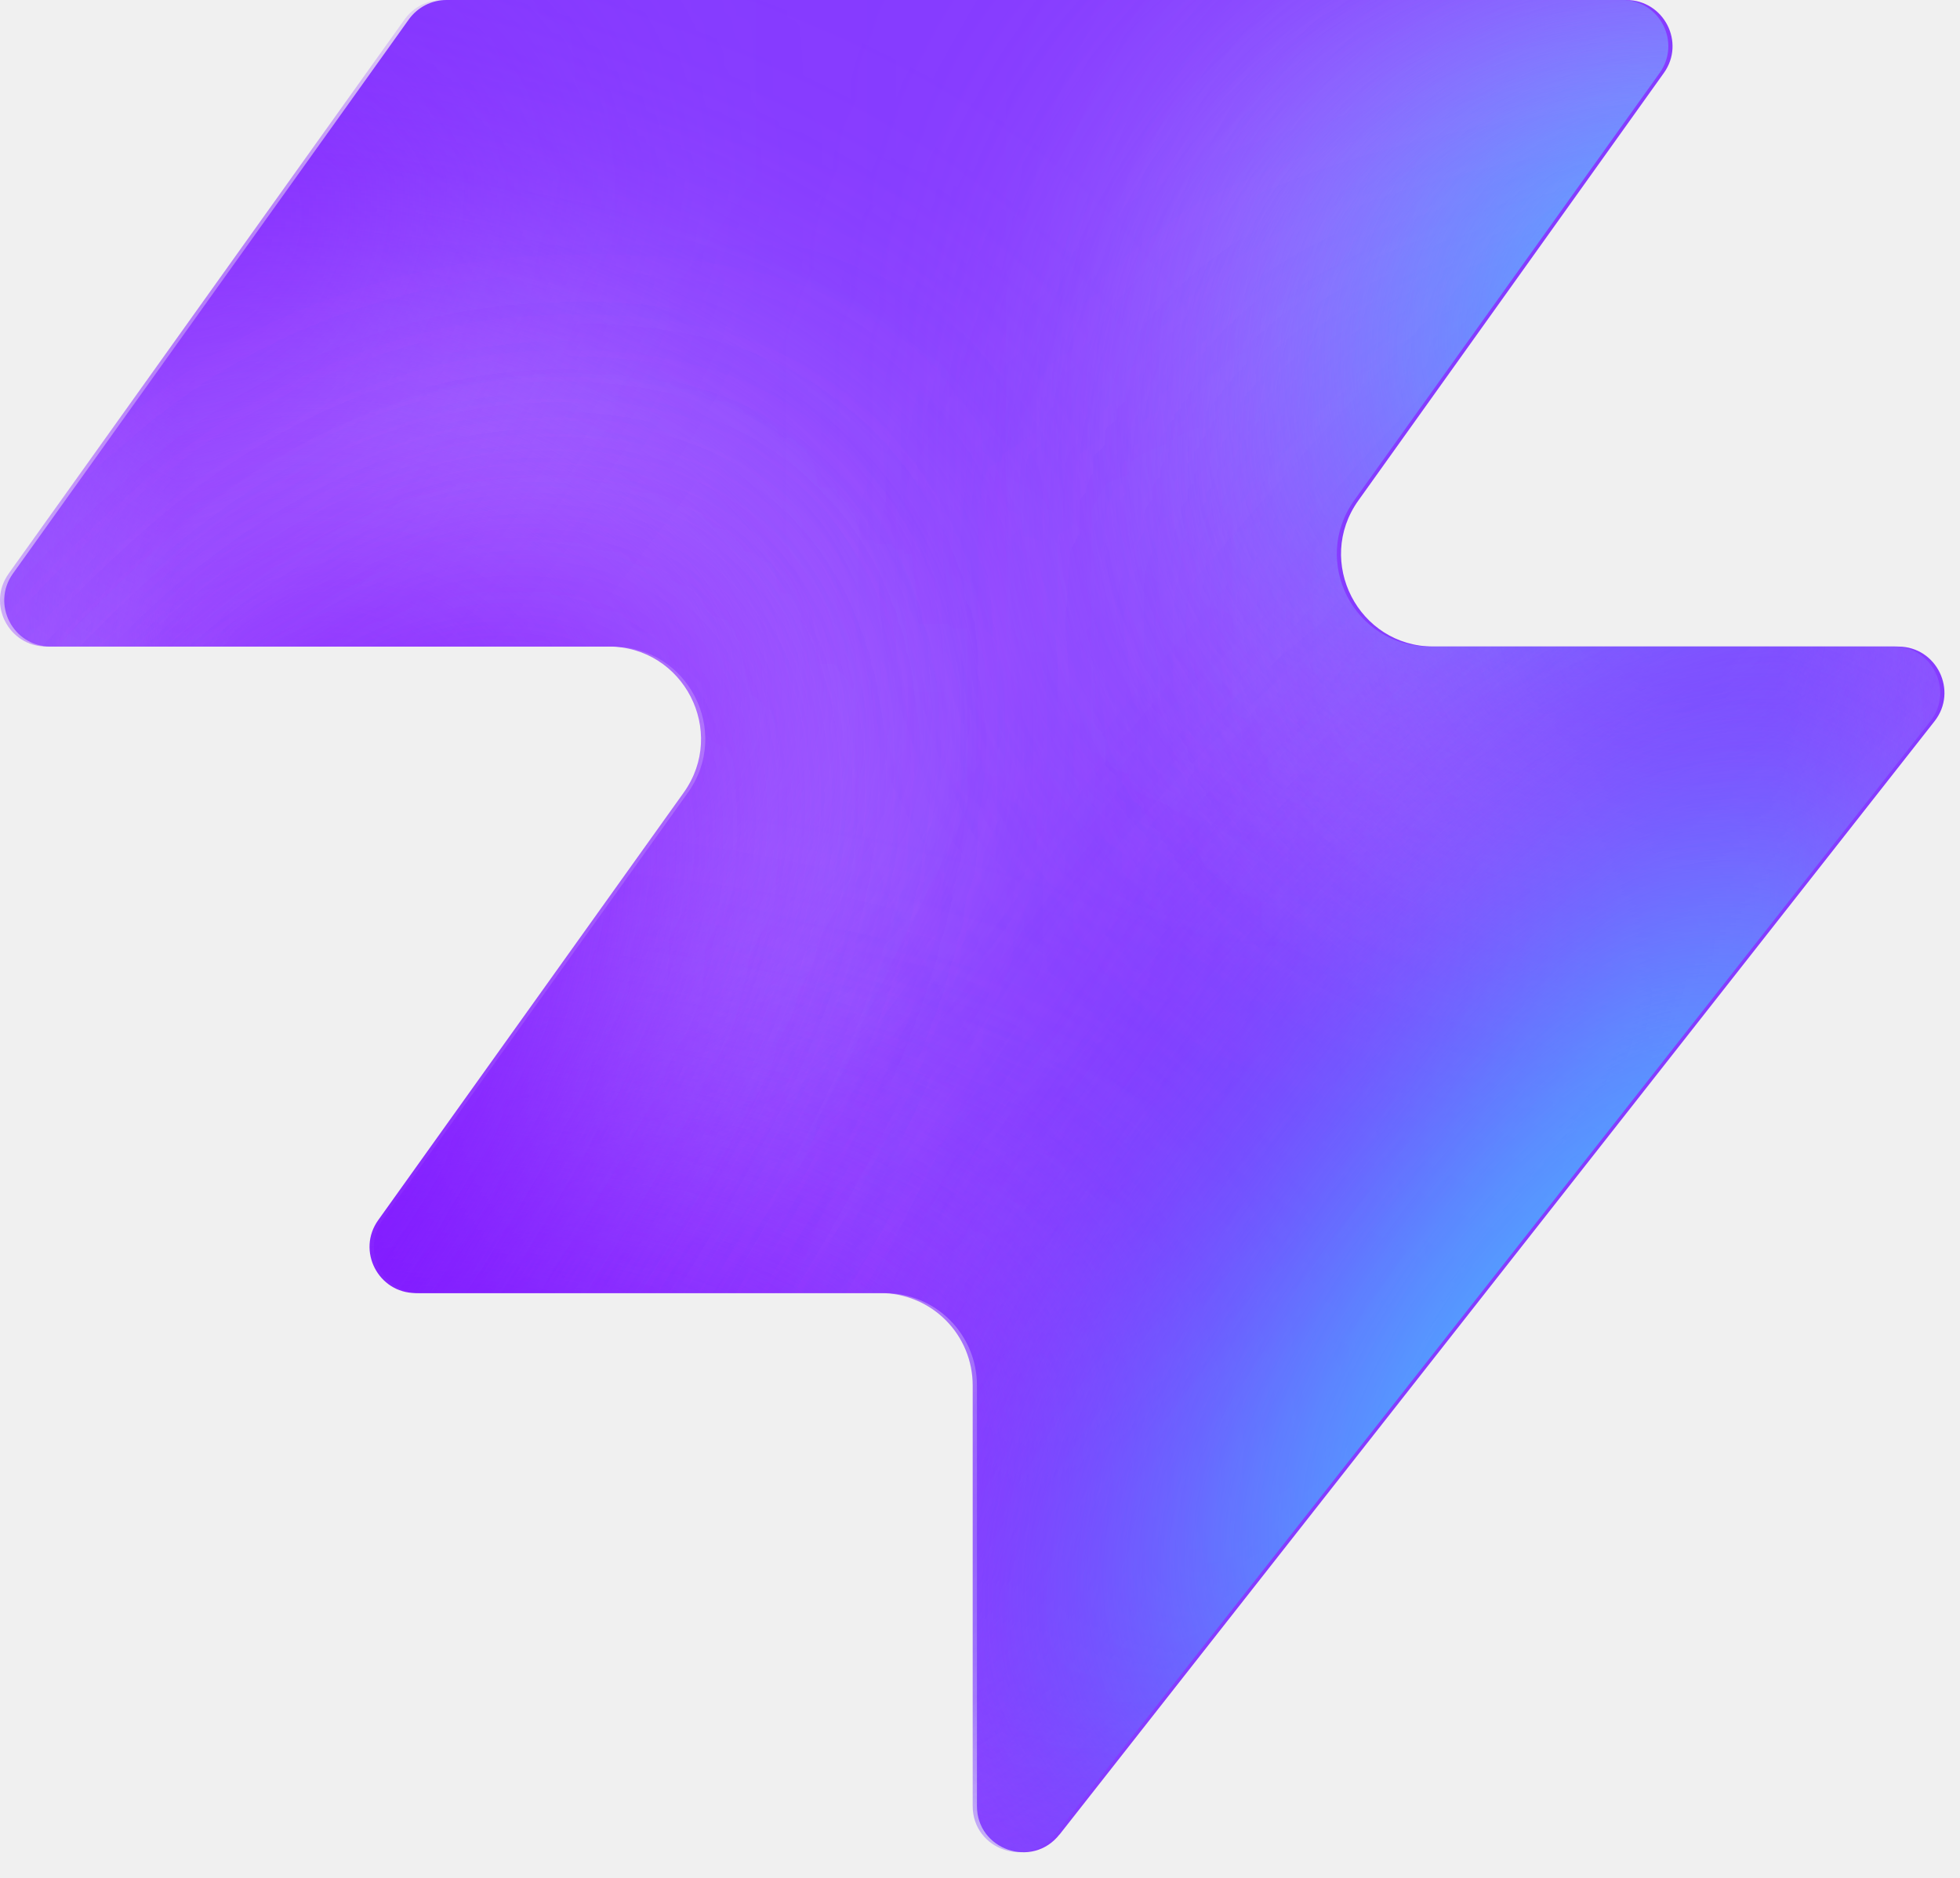
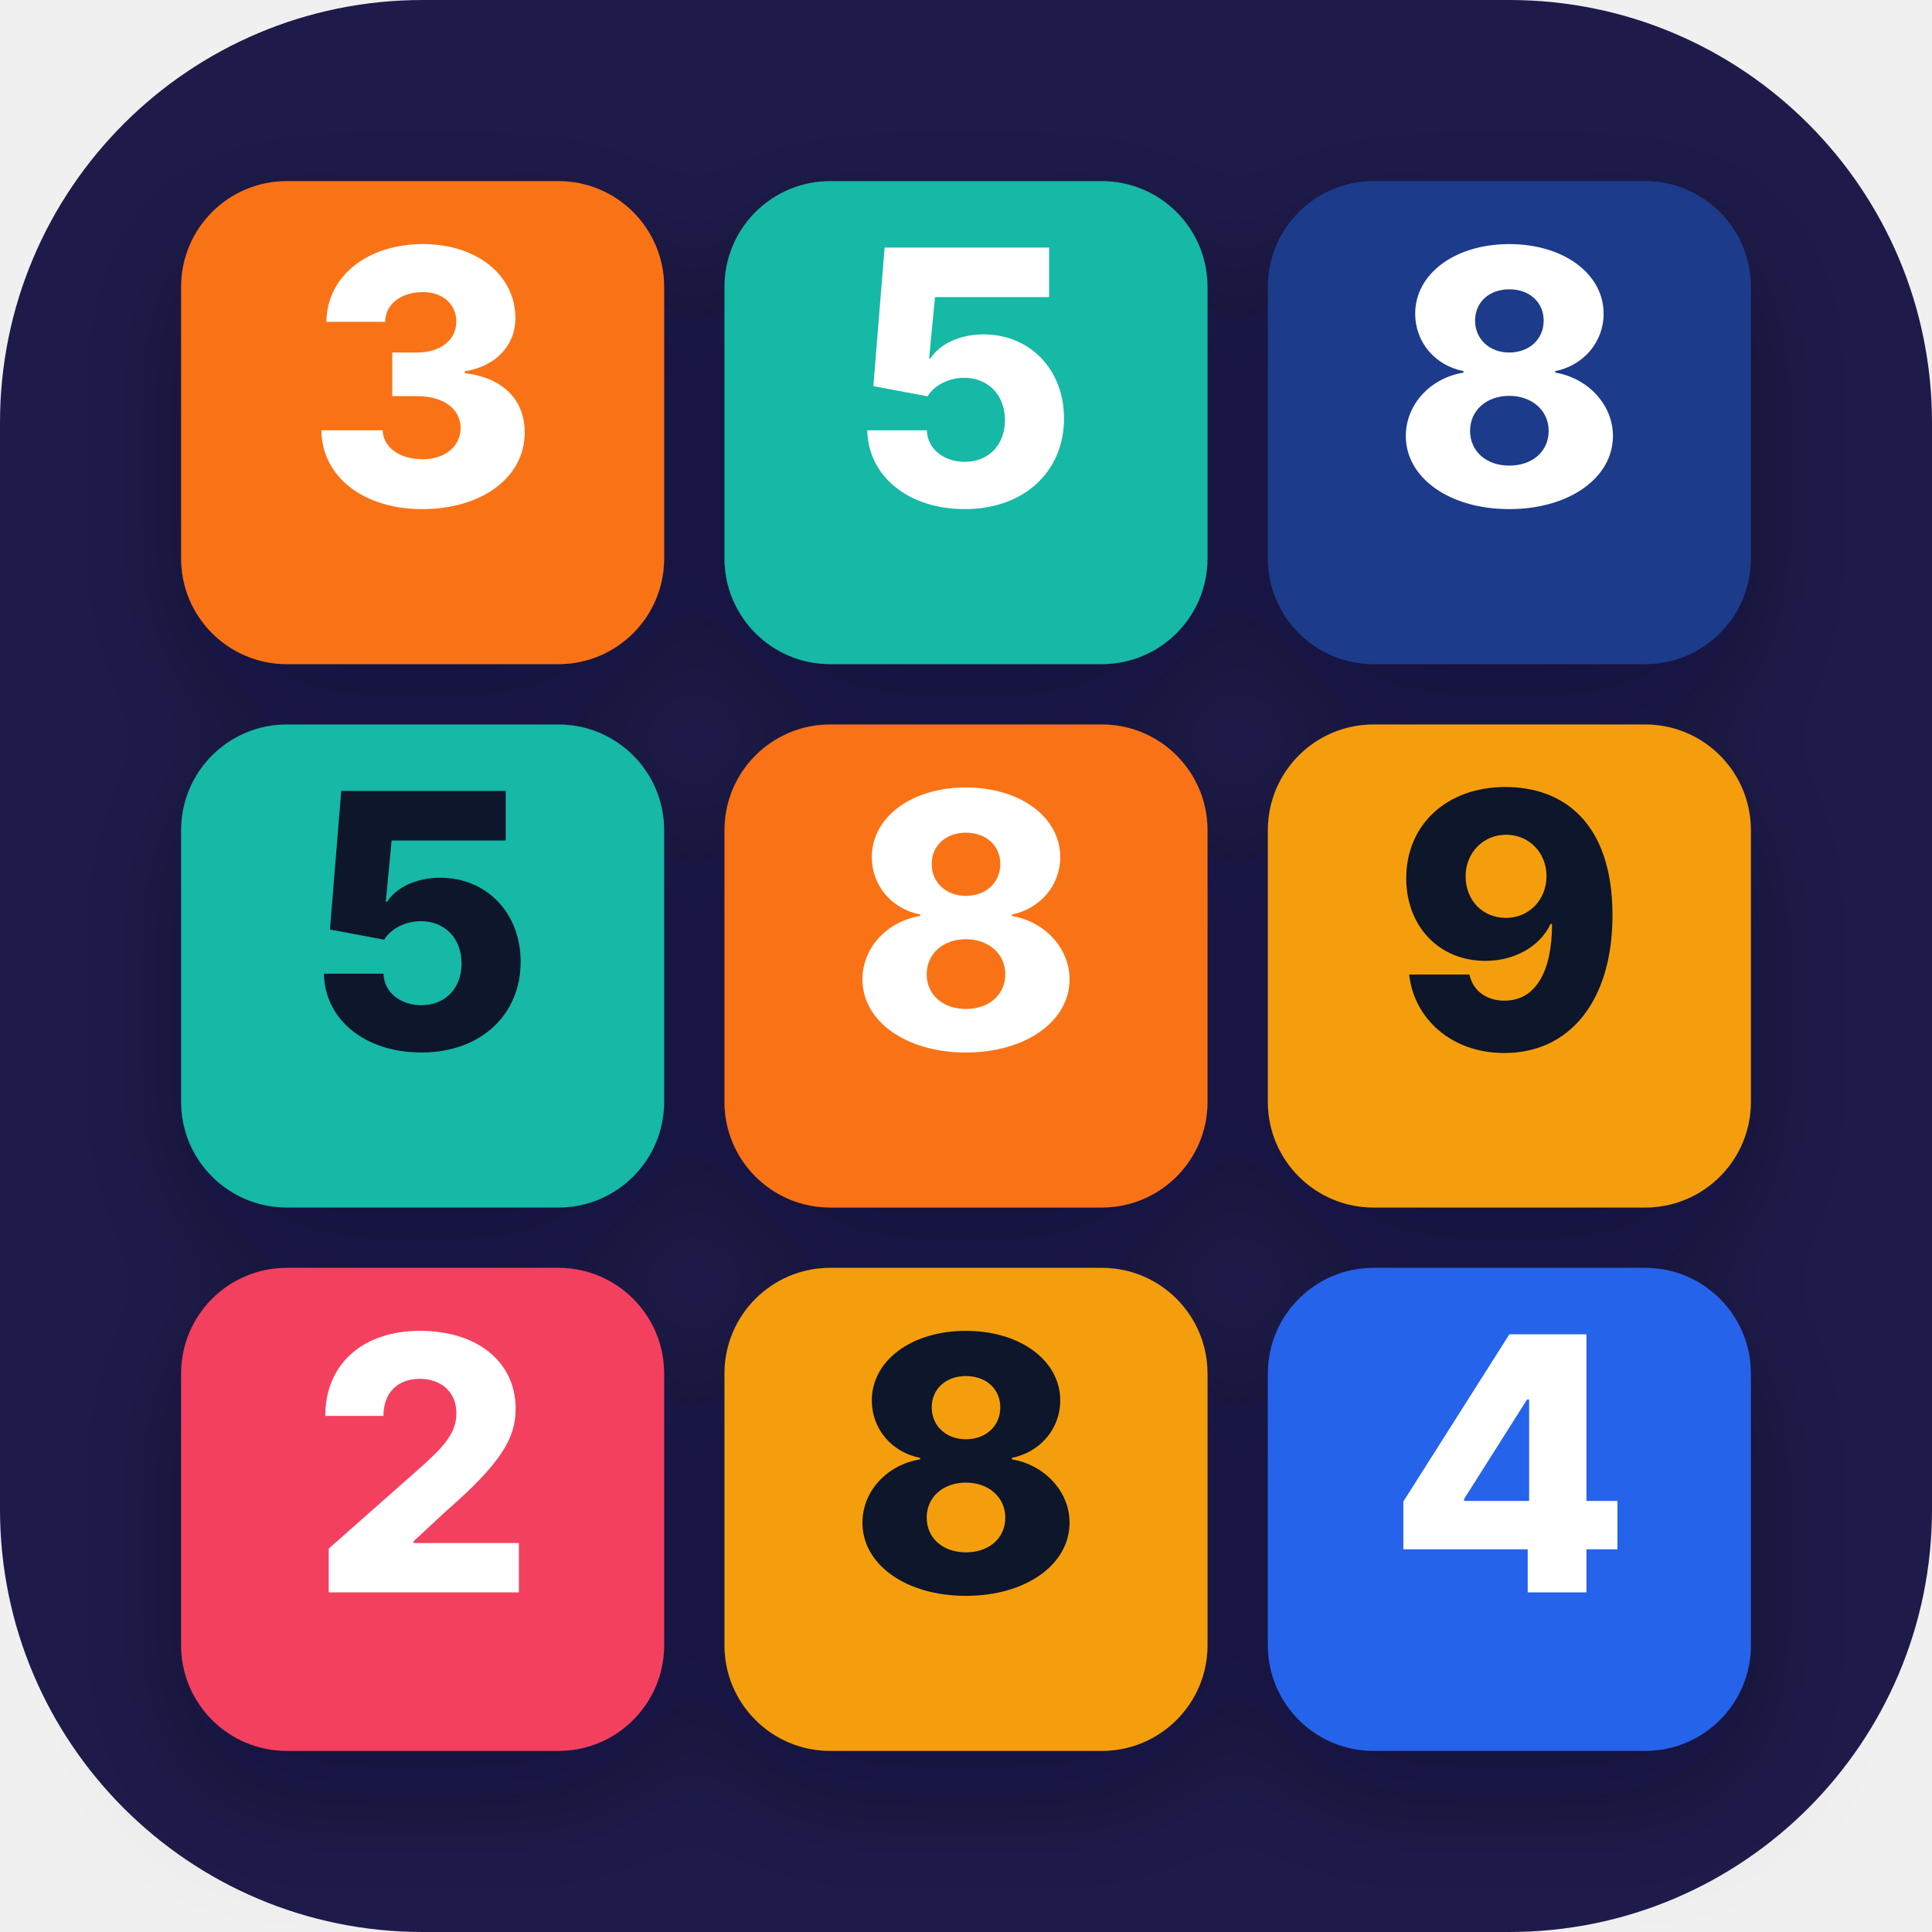
- <svg xmlns="http://www.w3.org/2000/svg" width="48" height="46" fill="none" viewBox="0 0 48 46">
-   <path fill="#863bff" d="M25.946 44.938c-.664.845-2.021.375-2.021-.698V33.937a2.26 2.26 0 0 0-2.262-2.262H10.287c-.92 0-1.456-1.04-.92-1.788l7.48-10.471c1.07-1.497 0-3.578-1.842-3.578H1.237c-.92 0-1.456-1.04-.92-1.788L10.013.474c.214-.297.556-.474.92-.474h28.894c.92 0 1.456 1.04.92 1.788l-7.48 10.471c-1.07 1.498 0 3.579 1.842 3.579h11.377c.943 0 1.473 1.088.89 1.83L25.947 44.94z" style="fill:#863bff;fill:color(display-p3 .525 .23 1);fill-opacity:1" />
-   <mask id="a" width="48" height="46" x="0" y="0" maskUnits="userSpaceOnUse" style="mask-type:alpha">
-     <path fill="#000" d="M25.842 44.938c-.664.844-2.021.375-2.021-.698V33.937a2.26 2.26 0 0 0-2.262-2.262H10.183c-.92 0-1.456-1.04-.92-1.788l7.48-10.471c1.07-1.498 0-3.579-1.842-3.579H1.133c-.92 0-1.456-1.04-.92-1.787L9.91.473c.214-.297.556-.474.92-.474h28.894c.92 0 1.456 1.04.92 1.788l-7.48 10.471c-1.07 1.498 0 3.578 1.842 3.578h11.377c.943 0 1.473 1.088.89 1.832L25.843 44.94z" style="fill:#000;fill-opacity:1" />
-   </mask>
-   <g mask="url(#a)">
-     <g filter="url(#b)">
-       <ellipse cx="5.508" cy="14.704" fill="#ede6ff" rx="5.508" ry="14.704" style="fill:#ede6ff;fill:color(display-p3 .927 .903 1);fill-opacity:1" transform="matrix(.00324 1 1 -.00324 -4.47 31.516)" />
-     </g>
-     <g filter="url(#c)">
-       <ellipse cx="10.399" cy="29.851" fill="#ede6ff" rx="10.399" ry="29.851" style="fill:#ede6ff;fill:color(display-p3 .927 .903 1);fill-opacity:1" transform="matrix(.00324 1 1 -.00324 -39.328 7.883)" />
-     </g>
-     <g filter="url(#d)">
-       <ellipse cx="5.508" cy="30.487" fill="#7e14ff" rx="5.508" ry="30.487" style="fill:#7e14ff;fill:color(display-p3 .492 .077 1);fill-opacity:1" transform="rotate(89.814 -25.913 -14.639)scale(1 -1)" />
-     </g>
-     <g filter="url(#e)">
-       <ellipse cx="5.508" cy="30.599" fill="#7e14ff" rx="5.508" ry="30.599" style="fill:#7e14ff;fill:color(display-p3 .492 .077 1);fill-opacity:1" transform="rotate(89.814 -32.644 -3.334)scale(1 -1)" />
-     </g>
-     <g filter="url(#f)">
-       <ellipse cx="5.508" cy="30.599" fill="#7e14ff" rx="5.508" ry="30.599" style="fill:#7e14ff;fill:color(display-p3 .492 .077 1);fill-opacity:1" transform="matrix(.00324 1 1 -.00324 -34.34 30.47)" />
-     </g>
-     <g filter="url(#g)">
-       <ellipse cx="14.072" cy="22.078" fill="#ede6ff" rx="14.072" ry="22.078" style="fill:#ede6ff;fill:color(display-p3 .927 .903 1);fill-opacity:1" transform="rotate(93.35 24.506 48.493)scale(-1 1)" />
-     </g>
-     <g filter="url(#h)">
-       <ellipse cx="3.47" cy="21.501" fill="#7e14ff" rx="3.47" ry="21.501" style="fill:#7e14ff;fill:color(display-p3 .492 .077 1);fill-opacity:1" transform="rotate(89.009 28.708 47.59)scale(-1 1)" />
-     </g>
-     <g filter="url(#i)">
-       <ellipse cx="3.47" cy="21.501" fill="#7e14ff" rx="3.47" ry="21.501" style="fill:#7e14ff;fill:color(display-p3 .492 .077 1);fill-opacity:1" transform="rotate(89.009 28.708 47.59)scale(-1 1)" />
-     </g>
-     <g filter="url(#j)">
-       <ellipse cx=".387" cy="8.972" fill="#7e14ff" rx="4.407" ry="29.108" style="fill:#7e14ff;fill:color(display-p3 .492 .077 1);fill-opacity:1" transform="rotate(39.51 .387 8.972)" />
-     </g>
-     <g filter="url(#k)">
-       <ellipse cx="47.523" cy="-6.092" fill="#7e14ff" rx="4.407" ry="29.108" style="fill:#7e14ff;fill:color(display-p3 .492 .077 1);fill-opacity:1" transform="rotate(37.892 47.523 -6.092)" />
-     </g>
-     <g filter="url(#l)">
-       <ellipse cx="41.412" cy="6.333" fill="#47bfff" rx="5.971" ry="9.665" style="fill:#47bfff;fill:color(display-p3 .28 .748 1);fill-opacity:1" transform="rotate(37.892 41.412 6.333)" />
-     </g>
-     <g filter="url(#m)">
-       <ellipse cx="-1.879" cy="38.332" fill="#7e14ff" rx="4.407" ry="29.108" style="fill:#7e14ff;fill:color(display-p3 .492 .077 1);fill-opacity:1" transform="rotate(37.892 -1.88 38.332)" />
-     </g>
-     <g filter="url(#n)">
-       <ellipse cx="-1.879" cy="38.332" fill="#7e14ff" rx="4.407" ry="29.108" style="fill:#7e14ff;fill:color(display-p3 .492 .077 1);fill-opacity:1" transform="rotate(37.892 -1.88 38.332)" />
-     </g>
-     <g filter="url(#o)">
-       <ellipse cx="35.651" cy="29.907" fill="#7e14ff" rx="4.407" ry="29.108" style="fill:#7e14ff;fill:color(display-p3 .492 .077 1);fill-opacity:1" transform="rotate(37.892 35.651 29.907)" />
-     </g>
-     <g filter="url(#p)">
-       <ellipse cx="38.418" cy="32.4" fill="#47bfff" rx="5.971" ry="15.297" style="fill:#47bfff;fill:color(display-p3 .28 .748 1);fill-opacity:1" transform="rotate(37.892 38.418 32.4)" />
-     </g>
-   </g>
+ <svg xmlns="http://www.w3.org/2000/svg" viewBox="0 0 512 512" width="100%" height="100%">
  <defs>
-     <filter id="b" width="60.045" height="41.654" x="-19.77" y="16.149" color-interpolation-filters="sRGB" filterUnits="userSpaceOnUse">
-       <feFlood flood-opacity="0" result="BackgroundImageFix" />
-       <feBlend in="SourceGraphic" in2="BackgroundImageFix" result="shape" />
-       <feGaussianBlur result="effect1_foregroundBlur_2002_17158" stdDeviation="7.659" />
-     </filter>
-     <filter id="c" width="90.34" height="51.437" x="-54.613" y="-7.533" color-interpolation-filters="sRGB" filterUnits="userSpaceOnUse">
-       <feFlood flood-opacity="0" result="BackgroundImageFix" />
-       <feBlend in="SourceGraphic" in2="BackgroundImageFix" result="shape" />
-       <feGaussianBlur result="effect1_foregroundBlur_2002_17158" stdDeviation="7.659" />
-     </filter>
-     <filter id="d" width="79.355" height="29.4" x="-49.64" y="2.03" color-interpolation-filters="sRGB" filterUnits="userSpaceOnUse">
-       <feFlood flood-opacity="0" result="BackgroundImageFix" />
-       <feBlend in="SourceGraphic" in2="BackgroundImageFix" result="shape" />
-       <feGaussianBlur result="effect1_foregroundBlur_2002_17158" stdDeviation="4.596" />
-     </filter>
-     <filter id="e" width="79.579" height="29.4" x="-45.045" y="20.029" color-interpolation-filters="sRGB" filterUnits="userSpaceOnUse">
-       <feFlood flood-opacity="0" result="BackgroundImageFix" />
-       <feBlend in="SourceGraphic" in2="BackgroundImageFix" result="shape" />
-       <feGaussianBlur result="effect1_foregroundBlur_2002_17158" stdDeviation="4.596" />
-     </filter>
-     <filter id="f" width="79.579" height="29.4" x="-43.513" y="21.178" color-interpolation-filters="sRGB" filterUnits="userSpaceOnUse">
-       <feFlood flood-opacity="0" result="BackgroundImageFix" />
-       <feBlend in="SourceGraphic" in2="BackgroundImageFix" result="shape" />
-       <feGaussianBlur result="effect1_foregroundBlur_2002_17158" stdDeviation="4.596" />
-     </filter>
-     <filter id="g" width="74.749" height="58.852" x="15.756" y="-17.901" color-interpolation-filters="sRGB" filterUnits="userSpaceOnUse">
-       <feFlood flood-opacity="0" result="BackgroundImageFix" />
-       <feBlend in="SourceGraphic" in2="BackgroundImageFix" result="shape" />
-       <feGaussianBlur result="effect1_foregroundBlur_2002_17158" stdDeviation="7.659" />
-     </filter>
-     <filter id="h" width="61.377" height="25.362" x="23.548" y="2.284" color-interpolation-filters="sRGB" filterUnits="userSpaceOnUse">
-       <feFlood flood-opacity="0" result="BackgroundImageFix" />
-       <feBlend in="SourceGraphic" in2="BackgroundImageFix" result="shape" />
-       <feGaussianBlur result="effect1_foregroundBlur_2002_17158" stdDeviation="4.596" />
-     </filter>
-     <filter id="i" width="61.377" height="25.362" x="23.548" y="2.284" color-interpolation-filters="sRGB" filterUnits="userSpaceOnUse">
-       <feFlood flood-opacity="0" result="BackgroundImageFix" />
-       <feBlend in="SourceGraphic" in2="BackgroundImageFix" result="shape" />
-       <feGaussianBlur result="effect1_foregroundBlur_2002_17158" stdDeviation="4.596" />
-     </filter>
-     <filter id="j" width="56.045" height="63.649" x="-27.636" y="-22.853" color-interpolation-filters="sRGB" filterUnits="userSpaceOnUse">
-       <feFlood flood-opacity="0" result="BackgroundImageFix" />
-       <feBlend in="SourceGraphic" in2="BackgroundImageFix" result="shape" />
-       <feGaussianBlur result="effect1_foregroundBlur_2002_17158" stdDeviation="4.596" />
-     </filter>
-     <filter id="k" width="54.814" height="64.646" x="20.116" y="-38.415" color-interpolation-filters="sRGB" filterUnits="userSpaceOnUse">
-       <feFlood flood-opacity="0" result="BackgroundImageFix" />
-       <feBlend in="SourceGraphic" in2="BackgroundImageFix" result="shape" />
-       <feGaussianBlur result="effect1_foregroundBlur_2002_17158" stdDeviation="4.596" />
-     </filter>
-     <filter id="l" width="33.541" height="35.313" x="24.641" y="-11.323" color-interpolation-filters="sRGB" filterUnits="userSpaceOnUse">
-       <feFlood flood-opacity="0" result="BackgroundImageFix" />
-       <feBlend in="SourceGraphic" in2="BackgroundImageFix" result="shape" />
-       <feGaussianBlur result="effect1_foregroundBlur_2002_17158" stdDeviation="4.596" />
-     </filter>
-     <filter id="m" width="54.814" height="64.646" x="-29.286" y="6.009" color-interpolation-filters="sRGB" filterUnits="userSpaceOnUse">
-       <feFlood flood-opacity="0" result="BackgroundImageFix" />
-       <feBlend in="SourceGraphic" in2="BackgroundImageFix" result="shape" />
-       <feGaussianBlur result="effect1_foregroundBlur_2002_17158" stdDeviation="4.596" />
-     </filter>
-     <filter id="n" width="54.814" height="64.646" x="-29.286" y="6.009" color-interpolation-filters="sRGB" filterUnits="userSpaceOnUse">
-       <feFlood flood-opacity="0" result="BackgroundImageFix" />
-       <feBlend in="SourceGraphic" in2="BackgroundImageFix" result="shape" />
-       <feGaussianBlur result="effect1_foregroundBlur_2002_17158" stdDeviation="4.596" />
-     </filter>
-     <filter id="o" width="54.814" height="64.646" x="8.244" y="-2.416" color-interpolation-filters="sRGB" filterUnits="userSpaceOnUse">
-       <feFlood flood-opacity="0" result="BackgroundImageFix" />
-       <feBlend in="SourceGraphic" in2="BackgroundImageFix" result="shape" />
-       <feGaussianBlur result="effect1_foregroundBlur_2002_17158" stdDeviation="4.596" />
-     </filter>
-     <filter id="p" width="39.409" height="43.623" x="18.713" y="10.588" color-interpolation-filters="sRGB" filterUnits="userSpaceOnUse">
-       <feFlood flood-opacity="0" result="BackgroundImageFix" />
-       <feBlend in="SourceGraphic" in2="BackgroundImageFix" result="shape" />
-       <feGaussianBlur result="effect1_foregroundBlur_2002_17158" stdDeviation="4.596" />
+     <filter id="shadow" x="-10%" y="-10%" width="130%" height="130%">
+       <feDropShadow dx="0" dy="12" stdDeviation="16" flood-color="#020617" flood-opacity="0.35" />
    </filter>
  </defs>
+   <rect width="512" height="512" rx="112" fill="#1e1b4b" />
+   <g filter="url(#shadow)">
+     <rect x="48" y="48" width="128" height="128" rx="28" fill="#f97316" />
+     <text x="112" y="134" font-family="system-ui, -apple-system, sans-serif" font-weight="800" font-size="94" fill="#ffffff" text-anchor="middle">3</text>
+     <rect x="192" y="48" width="128" height="128" rx="28" fill="#14b8a6" />
+     <text x="256" y="134" font-family="system-ui, -apple-system, sans-serif" font-weight="800" font-size="94" fill="#ffffff" text-anchor="middle">5</text>
+     <rect x="336" y="48" width="128" height="128" rx="28" fill="#1e3a8a" />
+     <text x="400" y="134" font-family="system-ui, -apple-system, sans-serif" font-weight="800" font-size="94" fill="#ffffff" text-anchor="middle">8</text>
+     <rect x="48" y="192" width="128" height="128" rx="28" fill="#14b8a6" />
+     <text x="112" y="278" font-family="system-ui, -apple-system, sans-serif" font-weight="800" font-size="94" fill="#0f172a" text-anchor="middle">5</text>
+     <rect x="192" y="192" width="128" height="128" rx="28" fill="#f97316" />
+     <text x="256" y="278" font-family="system-ui, -apple-system, sans-serif" font-weight="800" font-size="94" fill="#ffffff" text-anchor="middle">8</text>
+     <rect x="336" y="192" width="128" height="128" rx="28" fill="#f59e0b" />
+     <text x="400" y="278" font-family="system-ui, -apple-system, sans-serif" font-weight="800" font-size="94" fill="#0f172a" text-anchor="middle">9</text>
+     <rect x="48" y="336" width="128" height="128" rx="28" fill="#f43f5e" />
+     <text x="112" y="422" font-family="system-ui, -apple-system, sans-serif" font-weight="800" font-size="94" fill="#ffffff" text-anchor="middle">2</text>
+     <rect x="192" y="336" width="128" height="128" rx="28" fill="#f59e0b" />
+     <text x="256" y="422" font-family="system-ui, -apple-system, sans-serif" font-weight="800" font-size="94" fill="#0f172a" text-anchor="middle">8</text>
+     <rect x="336" y="336" width="128" height="128" rx="28" fill="#2563eb" />
+     <text x="400" y="422" font-family="system-ui, -apple-system, sans-serif" font-weight="800" font-size="94" fill="#ffffff" text-anchor="middle">4</text>
+   </g>
</svg>
